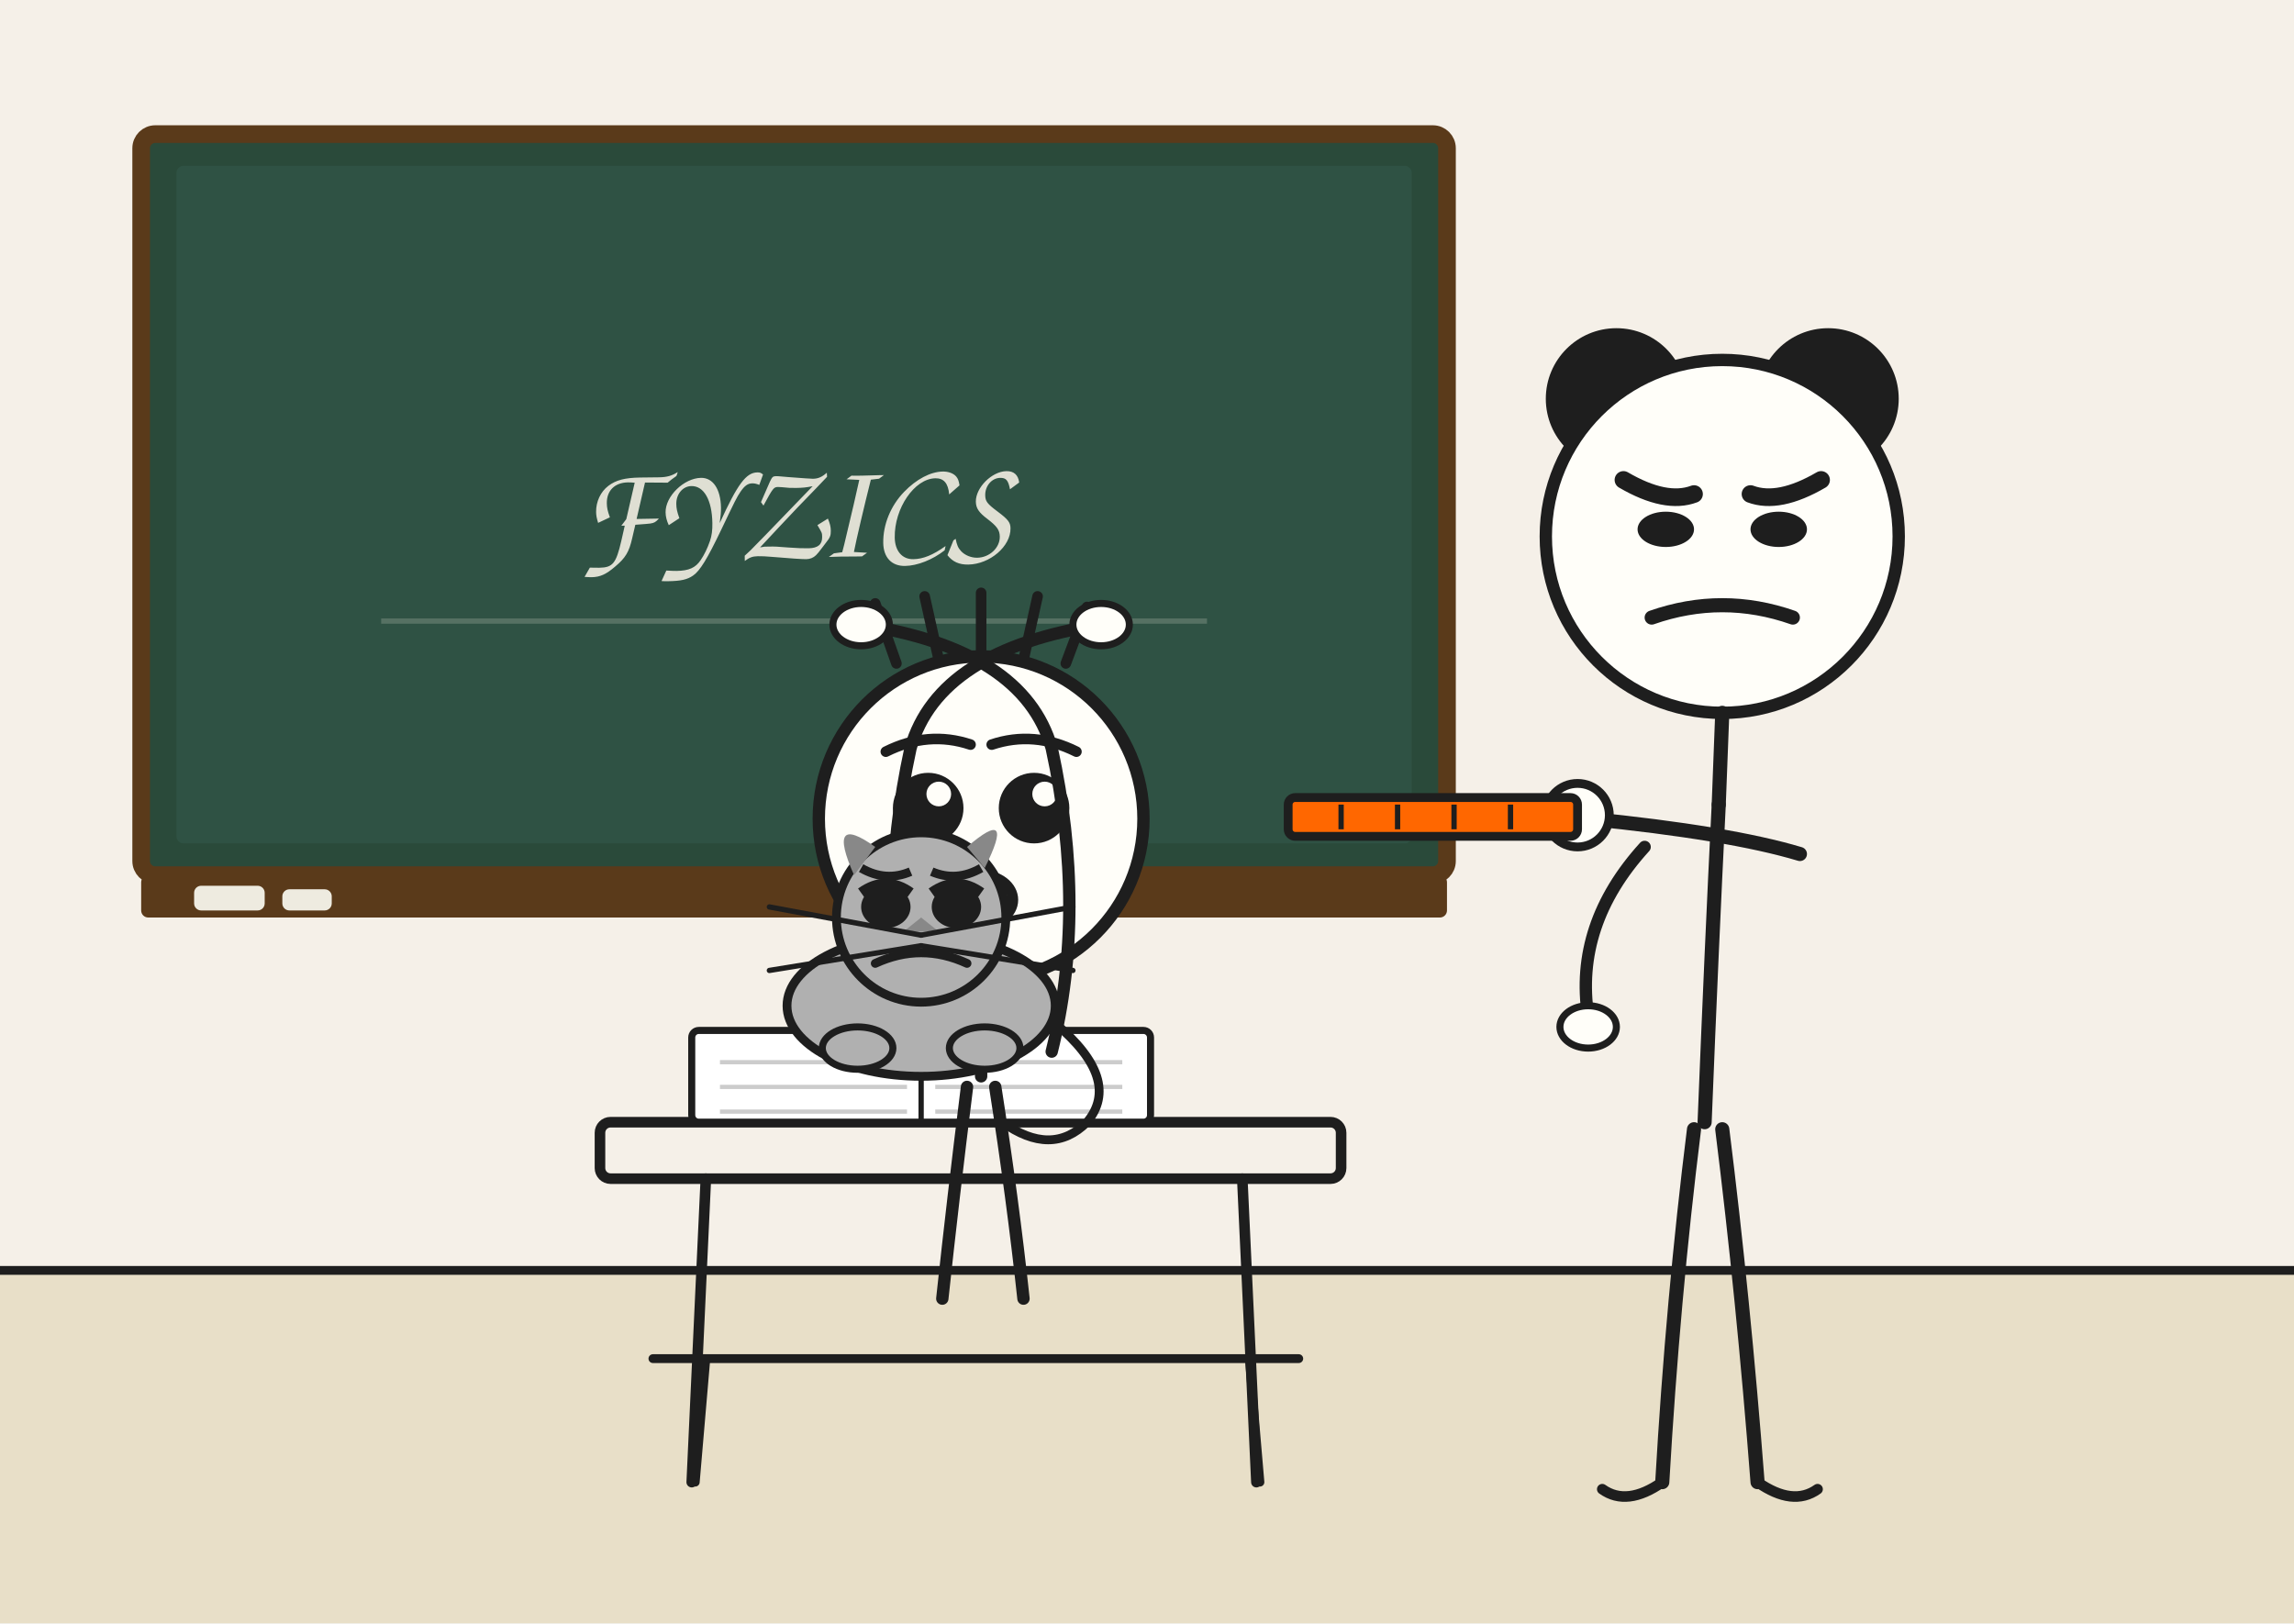
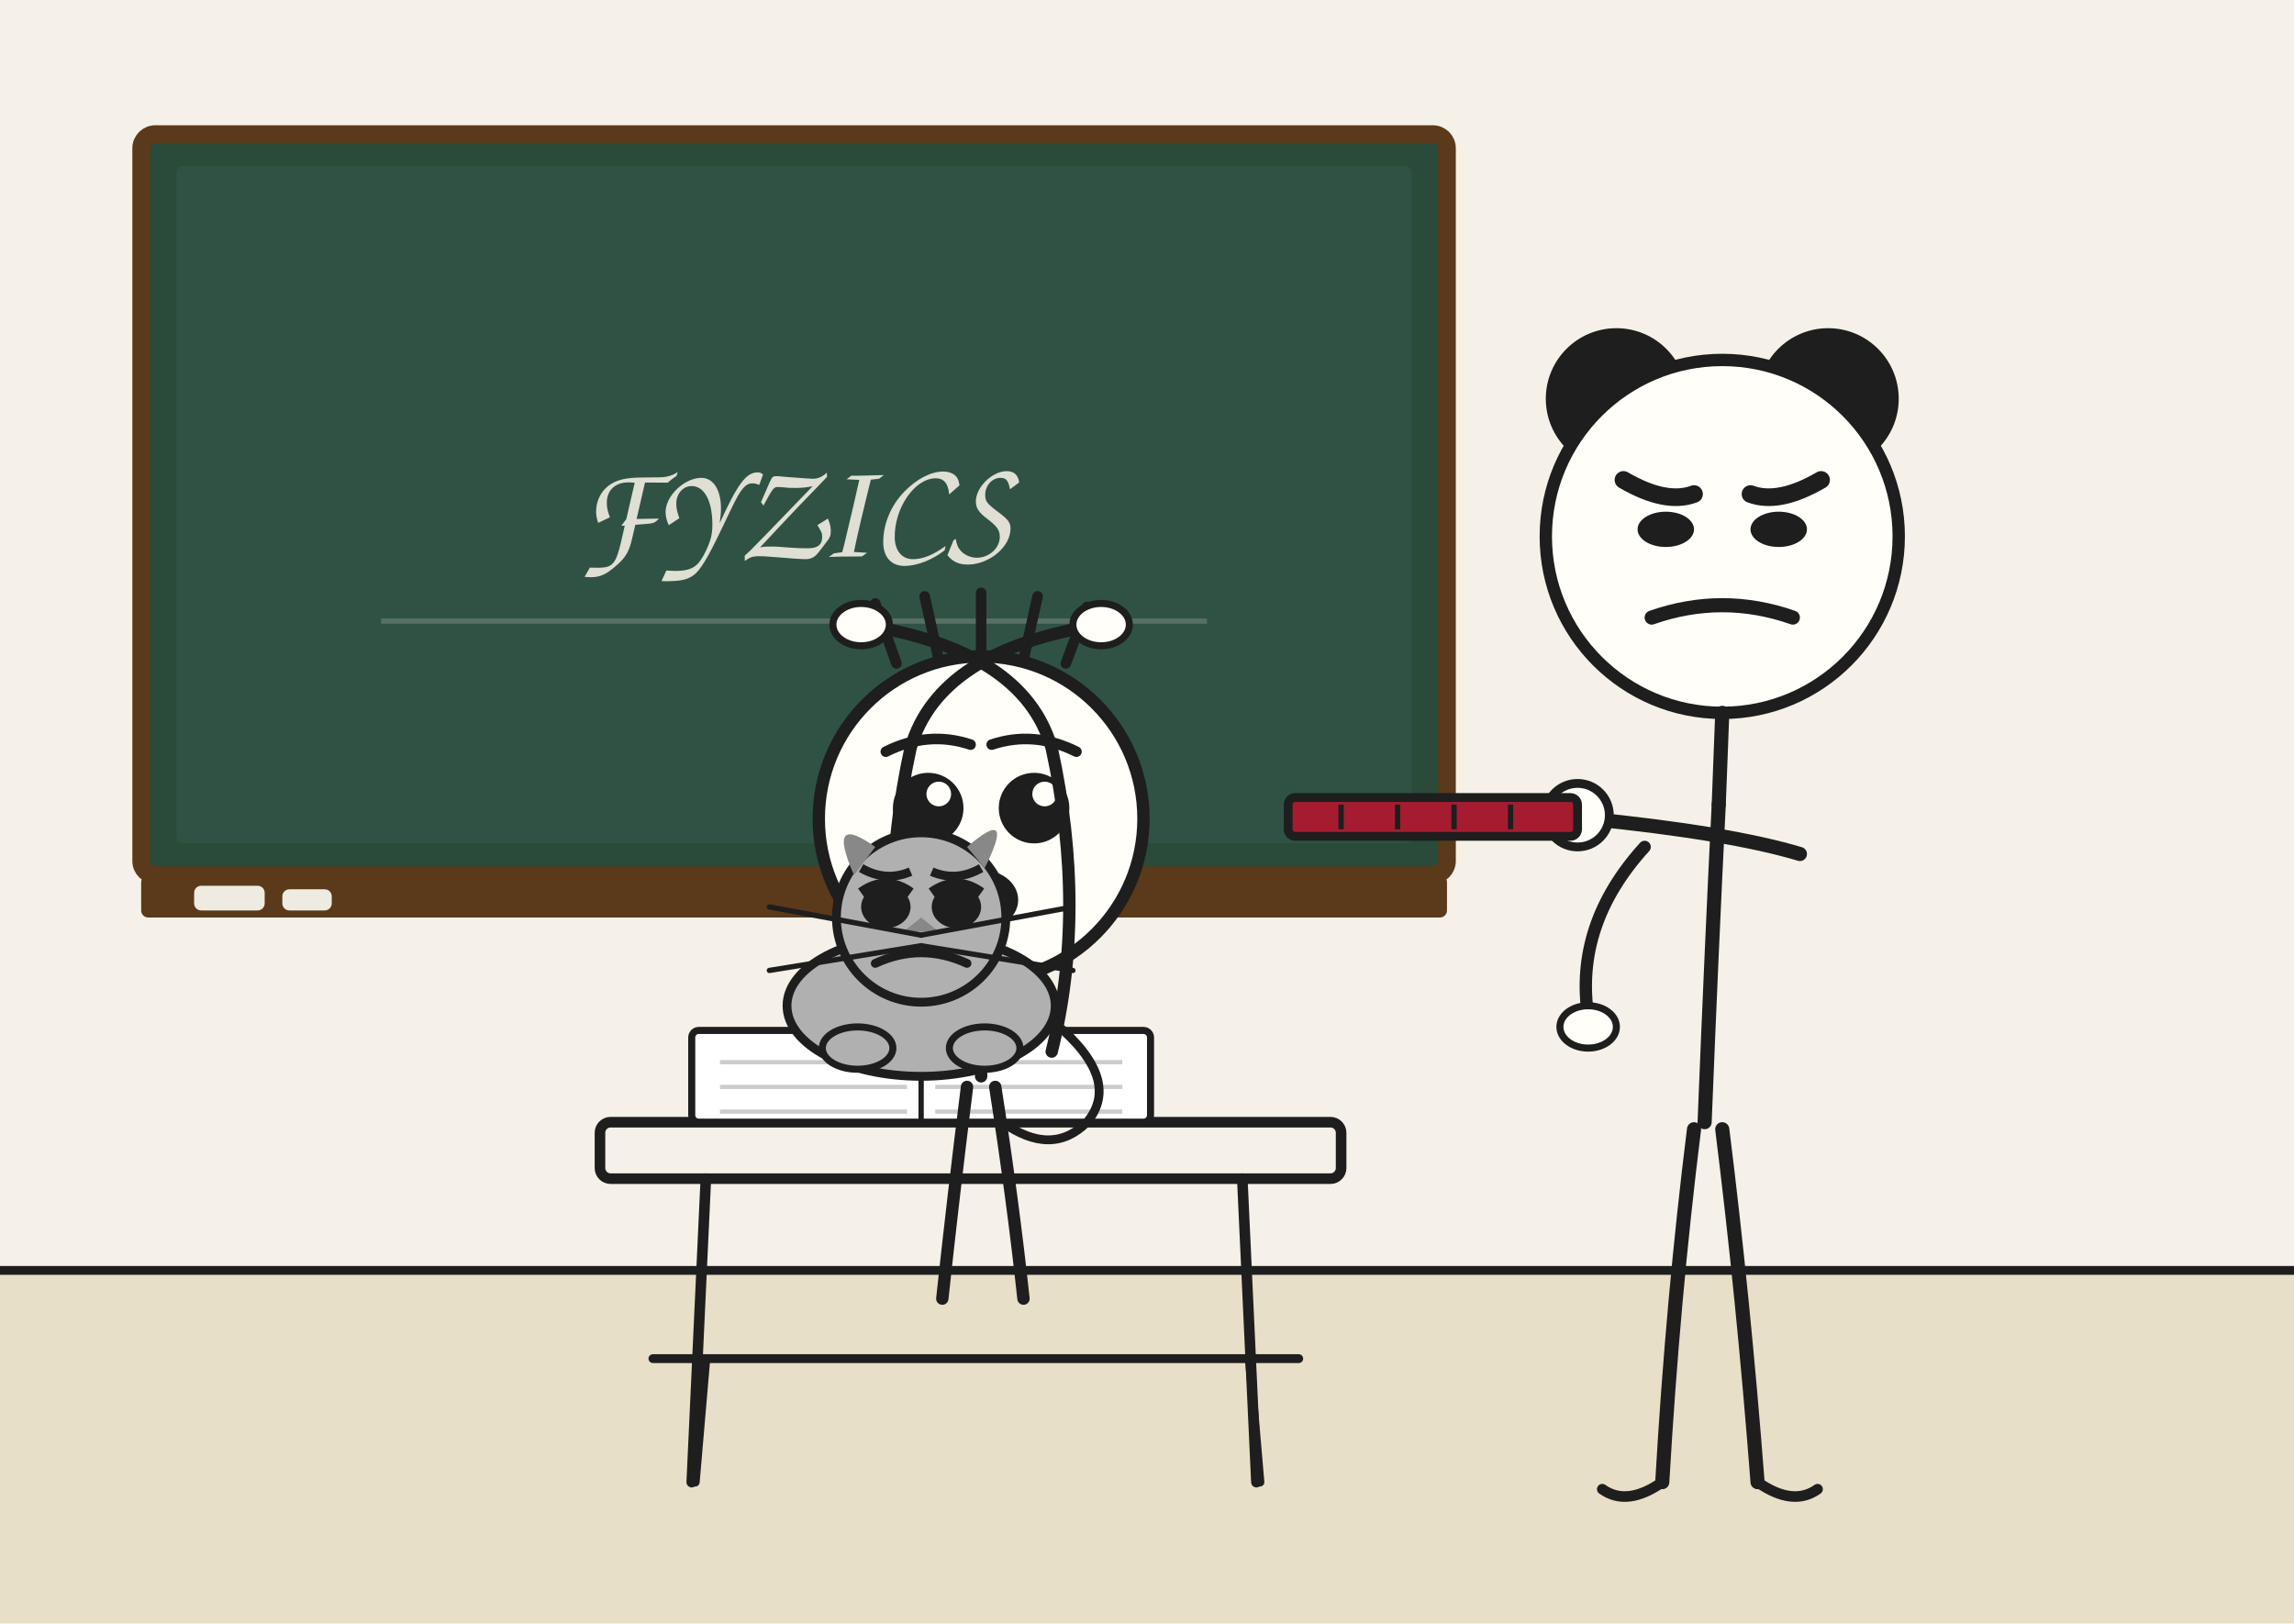
<svg xmlns="http://www.w3.org/2000/svg" viewBox="0 0 650 460" width="650" height="460">
  <rect width="650" height="460" fill="#FFFEF9" />
  <rect width="650" height="360" fill="#F5F0E8" />
  <rect y="360" width="650" height="100" fill="#E8DFC8" />
  <line x1="0" y1="360" x2="650" y2="360" stroke="#1E1E1E" stroke-width="2.5" />
  <rect x="40" y="38" width="370" height="210" rx="4" fill="#2A4A3A" stroke="#5A3A1A" stroke-width="5" />
  <rect x="50" y="47" width="350" height="192" rx="2" fill="#2F5244" />
  <rect x="40" y="248" width="370" height="12" rx="2" fill="#5A3A1A" />
  <rect x="55" y="251" width="20" height="7" rx="2" fill="#EEEBE0" />
  <rect x="80" y="252" width="14" height="6" rx="2" fill="#EEEBE0" />
  <text x="225" y="158" font-family="'Comic Sans MS', 'Segoe Print', cursive" font-size="40" fill="#EEEBE0" text-anchor="middle" opacity="0.92" transform="rotate(-1,225,158)">FYZICS</text>
  <line x1="108" y1="176" x2="342" y2="176" stroke="#EEEBE0" stroke-width="1.5" opacity="0.2" />
  <circle cx="458" cy="113" r="20" fill="#1E1E1E" />
  <circle cx="518" cy="113" r="20" fill="#1E1E1E" />
  <circle cx="488" cy="152" r="50" fill="#FFFEF9" stroke="#1E1E1E" stroke-width="3.5" />
  <ellipse cx="472" cy="150" rx="8" ry="5" fill="#1E1E1E" />
  <ellipse cx="504" cy="150" rx="8" ry="5" fill="#1E1E1E" />
  <path d="M460 136 Q472 143 480 140" stroke="#1E1E1E" stroke-width="5" fill="none" stroke-linecap="round" />
  <path d="M496 140 Q504 143 516 136" stroke="#1E1E1E" stroke-width="5" fill="none" stroke-linecap="round" />
  <path d="M468 175 Q488 168 508 175" stroke="#1E1E1E" stroke-width="4" fill="none" stroke-linecap="round" />
  <line x1="488" y1="202" x2="487" y2="228" stroke="#1E1E1E" stroke-width="4" stroke-linecap="round" />
  <path d="M487 228 Q485 268 483 318" stroke="#1E1E1E" stroke-width="4" fill="none" stroke-linecap="round" />
  <path d="M510 242 Q490 236 450 232" stroke="#1E1E1E" stroke-width="4" fill="none" stroke-linecap="round" />
  <circle cx="447" cy="231" r="9" fill="#FFFEF9" stroke="#1E1E1E" stroke-width="2.5" />
-   <rect x="365" y="226" width="82" height="11" rx="2" fill="#FF6700" stroke="#1E1E1E" stroke-width="2.5" />
+   <rect x="365" y="226" width="82" height="11" rx="2" fill="#A51C30" stroke="#1E1E1E" stroke-width="2.5" />
  <line x1="380" y1="228" x2="380" y2="235" stroke="#1E1E1E" stroke-width="1.5" />
  <line x1="396" y1="228" x2="396" y2="235" stroke="#1E1E1E" stroke-width="1.5" />
  <line x1="412" y1="228" x2="412" y2="235" stroke="#1E1E1E" stroke-width="1.5" />
  <line x1="428" y1="228" x2="428" y2="235" stroke="#1E1E1E" stroke-width="1.5" />
  <path d="M466 240 Q446 262 450 288" stroke="#1E1E1E" stroke-width="3.5" fill="none" stroke-linecap="round" />
  <ellipse cx="450" cy="291" rx="8" ry="6" fill="#FFFEF9" stroke="#1E1E1E" stroke-width="2" />
  <path d="M480 320 Q474 368 471 420" stroke="#1E1E1E" stroke-width="4" fill="none" stroke-linecap="round" />
  <path d="M488 320 Q494 368 498 420" stroke="#1E1E1E" stroke-width="4" fill="none" stroke-linecap="round" />
  <path d="M471 420 Q461 427 454 422" stroke="#1E1E1E" stroke-width="3" fill="none" stroke-linecap="round" />
  <path d="M498 420 Q508 427 515 422" stroke="#1E1E1E" stroke-width="3" fill="none" stroke-linecap="round" />
  <rect x="170" y="318" width="210" height="16" rx="3" fill="none" stroke="#1E1E1E" stroke-width="3" />
  <line x1="200" y1="334" x2="196" y2="420" stroke="#1E1E1E" stroke-width="3" stroke-linecap="round" />
  <line x1="352" y1="334" x2="356" y2="420" stroke="#1E1E1E" stroke-width="3" stroke-linecap="round" />
  <line x1="185" y1="385" x2="368" y2="385" stroke="#1E1E1E" stroke-width="2.5" stroke-linecap="round" />
  <line x1="200" y1="385" x2="197" y2="420" stroke="#1E1E1E" stroke-width="2.5" stroke-linecap="round" />
  <line x1="354" y1="385" x2="357" y2="420" stroke="#1E1E1E" stroke-width="2.5" stroke-linecap="round" />
  <rect x="196" y="292" width="130" height="26" rx="2" fill="#fff" stroke="#1E1E1E" stroke-width="2" />
  <line x1="261" y1="292" x2="261" y2="318" stroke="#1E1E1E" stroke-width="1.5" />
  <line x1="204" y1="301" x2="257" y2="301" stroke="#ccc" stroke-width="1.2" />
  <line x1="204" y1="308" x2="257" y2="308" stroke="#ccc" stroke-width="1.2" />
  <line x1="204" y1="315" x2="257" y2="315" stroke="#ccc" stroke-width="1.2" />
  <line x1="265" y1="301" x2="318" y2="301" stroke="#ccc" stroke-width="1.2" />
  <line x1="265" y1="308" x2="318" y2="308" stroke="#ccc" stroke-width="1.2" />
  <line x1="265" y1="315" x2="318" y2="315" stroke="#ccc" stroke-width="1.2" />
  <circle cx="278" cy="232" r="46" fill="#FFFEF9" stroke="#1E1E1E" stroke-width="3.5" />
  <line x1="254" y1="188" x2="248" y2="171" stroke="#1E1E1E" stroke-width="3" stroke-linecap="round" />
  <line x1="266" y1="187" x2="262" y2="169" stroke="#1E1E1E" stroke-width="3" stroke-linecap="round" />
  <line x1="278" y1="186" x2="278" y2="168" stroke="#1E1E1E" stroke-width="3" stroke-linecap="round" />
  <line x1="290" y1="187" x2="294" y2="169" stroke="#1E1E1E" stroke-width="3" stroke-linecap="round" />
  <line x1="302" y1="188" x2="308" y2="172" stroke="#1E1E1E" stroke-width="3" stroke-linecap="round" />
  <ellipse cx="263" cy="229" rx="10" ry="10" fill="#1E1E1E" />
  <ellipse cx="293" cy="229" rx="10" ry="10" fill="#1E1E1E" />
  <circle cx="266" cy="225" r="3.5" fill="#FFFEF9" />
  <circle cx="296" cy="225" r="3.5" fill="#FFFEF9" />
  <path d="M251 213 Q263 207 275 211" stroke="#1E1E1E" stroke-width="3" fill="none" stroke-linecap="round" />
  <path d="M281 211 Q293 207 305 213" stroke="#1E1E1E" stroke-width="3" fill="none" stroke-linecap="round" />
  <ellipse cx="278" cy="255" rx="9" ry="7" fill="none" stroke="#1E1E1E" stroke-width="3" />
  <line x1="278" y1="278" x2="278" y2="305" stroke="#1E1E1E" stroke-width="3.5" stroke-linecap="round" />
  <path d="M258 298 Q248 258 258 212 Q266 184 312 177" stroke="#1E1E1E" stroke-width="3.5" fill="none" stroke-linecap="round" />
  <path d="M298 298 Q308 258 298 212 Q290 184 244 177" stroke="#1E1E1E" stroke-width="3.5" fill="none" stroke-linecap="round" />
  <ellipse cx="312" cy="177" rx="8" ry="6" fill="#FFFEF9" stroke="#1E1E1E" stroke-width="2" />
  <ellipse cx="244" cy="177" rx="8" ry="6" fill="#FFFEF9" stroke="#1E1E1E" stroke-width="2" />
  <path d="M274 308 Q270 340 267 368" stroke="#1E1E1E" stroke-width="3.5" fill="none" stroke-linecap="round" />
  <path d="M282 308 Q287 340 290 368" stroke="#1E1E1E" stroke-width="3.5" fill="none" stroke-linecap="round" />
  <ellipse cx="261" cy="285" rx="38" ry="20" fill="#B0B0B0" stroke="#1E1E1E" stroke-width="2.5" />
  <circle cx="261" cy="260" r="24" fill="#B0B0B0" stroke="#1E1E1E" stroke-width="2.5" />
  <path d="M242 248 Q234 230 248 240 Z" fill="#888" />
  <path d="M279 246 Q288 228 274 240 Z" fill="#888" />
  <ellipse cx="251" cy="257" rx="7" ry="6" fill="#1E1E1E" />
  <ellipse cx="271" cy="257" rx="7" ry="6" fill="#1E1E1E" />
  <path d="M244 253 Q251 248 258 253" stroke="#1E1E1E" stroke-width="3" fill="none" />
  <path d="M264 253 Q271 248 278 253" stroke="#1E1E1E" stroke-width="3" fill="none" />
  <path d="M244 246 Q251 250 258 247" stroke="#1E1E1E" stroke-width="2.5" fill="none" />
  <path d="M264 247 Q271 250 278 246" stroke="#1E1E1E" stroke-width="2.5" fill="none" />
  <path d="M256 264 L261 260 L266 264 Z" fill="#888" />
  <path d="M248 273 Q261 267 274 273" stroke="#1E1E1E" stroke-width="2.5" fill="none" stroke-linecap="round" />
  <line x1="261" y1="265" x2="218" y2="257" stroke="#1E1E1E" stroke-width="1.5" stroke-linecap="round" />
  <line x1="261" y1="268" x2="218" y2="275" stroke="#1E1E1E" stroke-width="1.5" stroke-linecap="round" />
  <line x1="261" y1="265" x2="304" y2="257" stroke="#1E1E1E" stroke-width="1.5" stroke-linecap="round" />
  <line x1="261" y1="268" x2="304" y2="275" stroke="#1E1E1E" stroke-width="1.5" stroke-linecap="round" />
  <ellipse cx="243" cy="297" rx="10" ry="6" fill="#B0B0B0" stroke="#1E1E1E" stroke-width="2" />
  <ellipse cx="279" cy="297" rx="10" ry="6" fill="#B0B0B0" stroke="#1E1E1E" stroke-width="2" />
  <path d="M299 290 Q318 306 308 318 Q298 328 284 318" stroke="#1E1E1E" stroke-width="2.5" fill="none" stroke-linecap="round" />
</svg>
